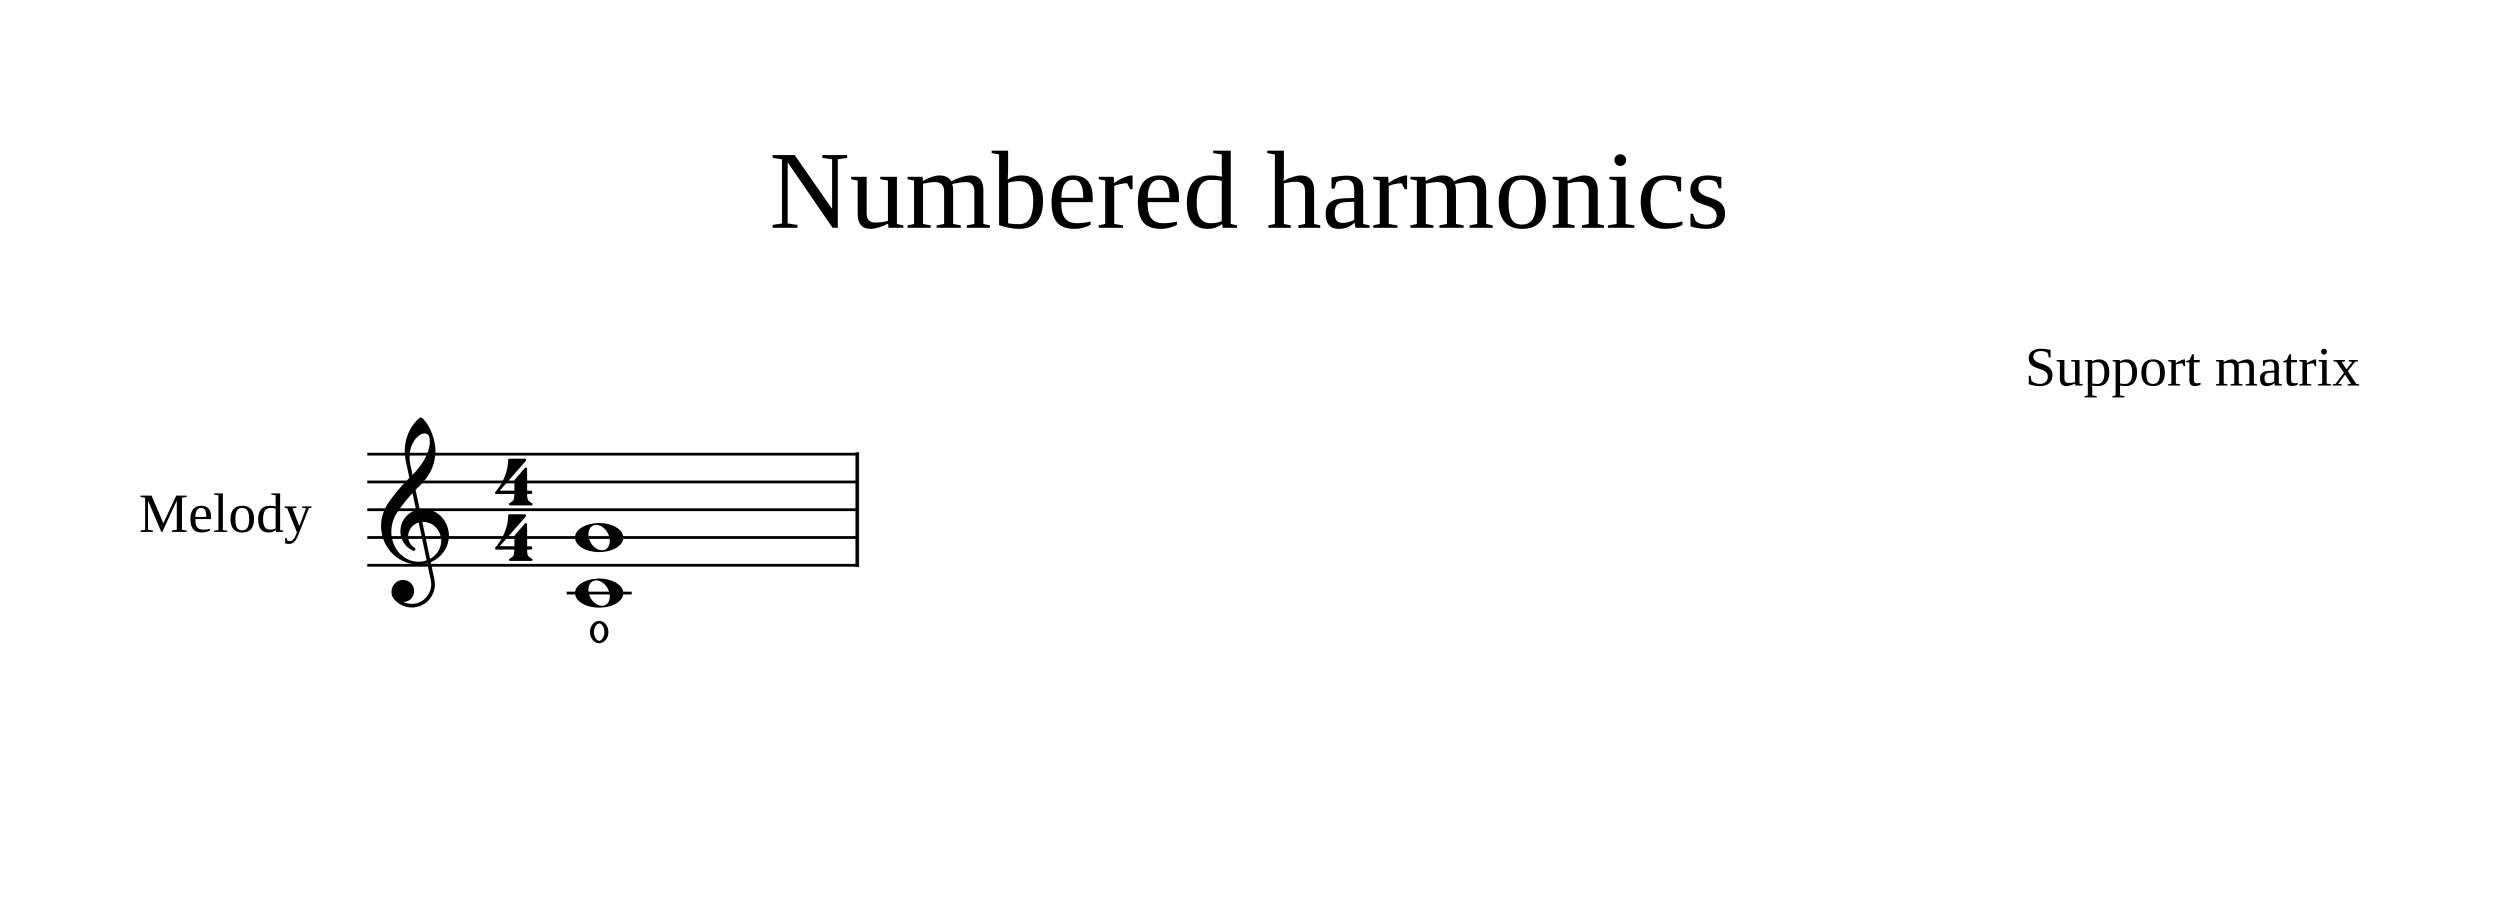
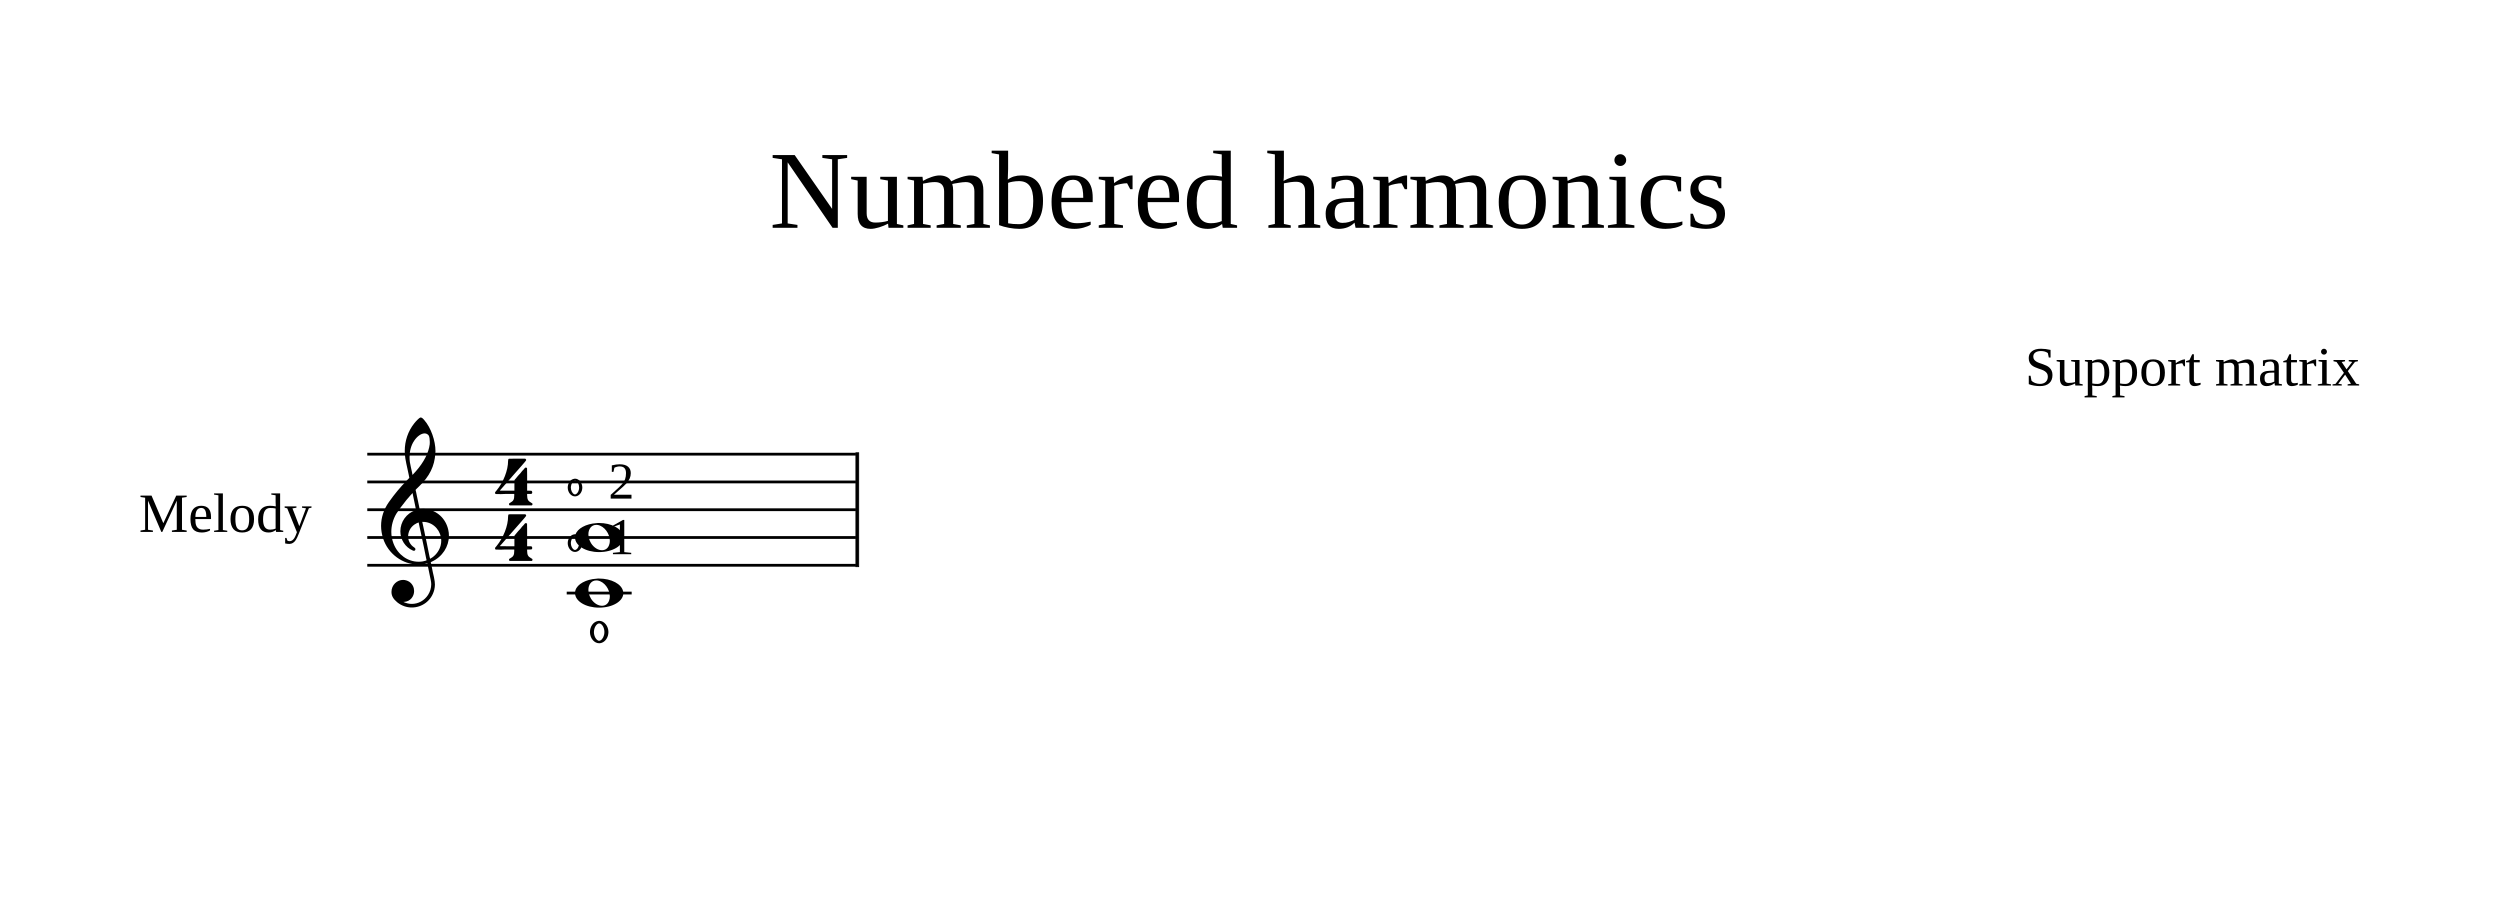
- <svg xmlns="http://www.w3.org/2000/svg" id="osmdSvgPage1" width="900" height="331.071" viewBox="0 0 900 331.071" style="background-color: rgb(255, 255, 255);">
+ <svg xmlns="http://www.w3.org/2000/svg" id="osmdSvgPage1" width="900" height="331.32" viewBox="0 0 900 331.32" style="background-color: rgb(255, 255, 255);">
  <g class="staffline" id="Melody0-1">
    <g class="vf-measure" id="1">
      <path stroke-width="1" fill="none" stroke="#000000" stroke-dasharray="none" d="M132.217 163.5L308.131 163.5" />
      <path stroke-width="1" fill="none" stroke="#000000" stroke-dasharray="none" d="M132.217 173.5L308.131 173.5" />
      <path stroke-width="1" fill="none" stroke="#000000" stroke-dasharray="none" d="M132.217 183.5L308.131 183.5" />
      <path stroke-width="1" fill="none" stroke="#000000" stroke-dasharray="none" d="M132.217 193.5L308.131 193.5" />
      <path stroke-width="1" fill="none" stroke="#000000" stroke-dasharray="none" d="M132.217 203.5L308.131 203.5" />
      <rect stroke-width="0.3" fill="#000000" stroke="#000000" stroke-dasharray="none" x="308.131" y="163" width="1" height="41" />
      <g class="vf-clef">
        <path stroke-width="0.3" fill="#000000" stroke="none" stroke-dasharray="none" d="M151.271 150.329C151.329 150.3,151.386 150.3,151.473 150.3C151.818 150.3,152.222 150.588,152.798 151.308C155.13 153.986,156.772 158.652,156.772 162.454C156.772 162.742,156.714 162.972,156.714 163.26C156.455 167.782,154.612 171.497,150.954 175.01L149.975 175.961L149.63 176.335L149.63 176.45L149.831 177.314L150.148 178.87L150.465 180.31C150.897 182.268,151.07 183.276,151.07 183.276C151.07 183.276,151.07 183.276,151.07 183.276C151.07 183.276,151.185 183.276,151.329 183.247C151.473 183.247,151.934 183.19,152.423 183.19C152.769 183.19,153.114 183.247,153.287 183.247C157.348 183.766,160.487 186.674,161.38 190.764C161.553 191.426,161.61 192.146,161.61 192.866C161.61 196.754,159.278 200.47,155.39 202.226C155.159 202.37,155.073 202.399,155.073 202.399L155.073 202.428C155.073 202.428,155.246 203.09,155.39 203.839L155.822 206.028L156.225 207.785C156.455 208.908,156.57 209.714,156.57 210.434C156.57 211.068,156.484 211.644,156.34 212.306C155.361 216.31,151.876 218.7,148.247 218.7C146.462 218.7,144.618 218.124,143.006 216.828C141.566 215.618,140.932 214.524,140.932 213.084C140.932 210.55,142.977 208.764,145.108 208.764C145.857 208.764,146.606 208.994,147.326 209.426C148.535 210.262,149.082 211.529,149.082 212.767C149.082 214.668,147.758 216.54,145.482 216.684L145.252 216.684L145.425 216.799C146.375 217.202,147.326 217.404,148.247 217.404C150.58 217.404,152.769 216.223,154.094 214.178C154.842 213.026,155.246 211.673,155.246 210.319C155.246 209.801,155.159 209.282,155.044 208.706C155.044 208.649,154.958 208.188,154.842 207.756C154.209 204.646,153.834 202.831,153.834 202.831C153.834 202.831,153.834 202.831,153.834 202.831C153.777 202.831,153.662 202.831,153.575 202.889C153.287 202.946,152.682 203.09,152.423 203.119C151.79 203.206,151.185 203.234,150.609 203.234C144.964 203.234,139.722 199.433,137.908 193.817C137.447 192.319,137.188 190.822,137.188 189.324C137.188 186.329,138.138 183.391,139.982 180.77C141.998 177.919,144.014 175.471,146.49 172.937L147.354 172.044L147.153 170.978L146.778 169.222L146.289 166.975C146.145 166.14,145.972 165.334,145.943 165.161C145.799 164.21,145.713 163.289,145.713 162.338C145.713 158.71,146.894 155.225,149.111 152.431C149.774 151.567,150.954 150.415,151.271 150.329M153.028 156.031C152.97 156.031,152.884 156.031,152.798 156.031C151.617 156.031,150.09 157.126,149.054 158.738C147.988 160.322,147.441 162.425,147.441 164.585C147.441 165.161,147.47 165.766,147.556 166.37C147.642 166.802,147.671 167.09,147.902 168.127L148.305 169.942C148.42 170.489,148.506 170.921,148.506 170.978L148.506 170.978C148.535 170.978,149.428 169.999,149.716 169.654C152.596 166.399,154.324 162.972,154.698 159.948C154.727 159.66,154.727 159.43,154.727 159.142C154.727 158.249,154.612 157.385,154.41 156.924C154.18 156.463,153.662 156.089,153.028 156.031M148.679 178.294C148.622 177.89,148.535 177.574,148.535 177.516C148.535 177.516,148.535 177.516,148.506 177.516C148.449 177.516,147.21 178.956,146.346 179.964C144.878 181.75,143.322 183.881,142.689 184.918C141.479 186.962,140.874 189.238,140.874 191.484C140.874 192.953,141.162 194.364,141.681 195.718C143.236 199.721,146.807 202.226,150.695 202.226C151.156 202.226,151.674 202.198,152.164 202.111C152.798 201.996,153.575 201.766,153.575 201.679L153.575 201.679C153.575 201.679,153.518 201.391,153.431 201.074L152.596 196.956L151.934 193.874L151.502 191.743L151.041 189.67C150.81 188.431,150.724 188.114,150.724 188.114C150.724 188.114,150.724 188.086,150.695 188.086C150.522 188.086,149.601 188.546,149.198 188.834C147.7 189.871,146.922 191.513,146.922 193.126C146.922 194.652,147.671 196.178,149.111 197.071C149.428 197.273,149.543 197.446,149.543 197.647C149.543 197.676,149.543 197.762,149.543 197.791C149.486 198.137,149.284 198.281,148.996 198.281C148.881 198.281,148.737 198.252,148.564 198.166C145.914 197.014,144.129 194.278,144.129 191.282L144.129 191.282C144.129 187.826,146.289 184.831,149.601 183.65L149.774 183.593L149.486 182.153L148.679 178.294M152.999 187.913C152.769 187.884,152.538 187.884,152.366 187.884C152.308 187.884,152.222 187.884,152.164 187.884L152.02 187.884L152.135 188.402L152.74 191.225L153.114 193.068L153.518 194.882L154.324 198.886L154.641 200.412C154.756 200.815,154.814 201.161,154.842 201.161C154.842 201.161,154.842 201.161,154.842 201.161C154.871 201.161,155.361 200.873,155.678 200.642C157.146 199.606,158.241 197.993,158.644 196.322C158.788 195.775,158.846 195.199,158.846 194.652C158.846 191.311,156.369 188.287,152.999 187.913" />
      </g>
      <g class="vf-timesignature">
        <path stroke-width="0.3" fill="#000000" stroke="none" stroke-dasharray="none" d="M183.228 165.154C183.257 165.126,183.66 165.126,184.898 165.126C185.273 165.126,185.676 165.126,186.194 165.126L189.103 165.126L189.19 165.212C189.334 165.298,189.42 165.442,189.42 165.558C189.42 165.73,189.334 165.846,189.218 165.961C189.19 166.047,188.93 166.278,188.758 166.537L187.231 168.294L185.273 170.511L184.236 171.692L182.681 173.478L180.636 175.81C180.29 176.242,179.916 176.588,179.916 176.588C179.916 176.588,179.916 176.588,179.916 176.588C179.916 176.646,180.175 176.646,182.566 176.646L185.186 176.646L185.186 174.774C185.186 172.873,185.186 172.844,185.215 172.815C185.273 172.729,185.532 172.412,186.54 171.231L186.943 170.799L187.346 170.367L187.951 169.59L188.585 168.927L188.902 168.524C189.017 168.351,189.19 168.322,189.334 168.322C189.506 168.322,189.65 168.409,189.737 168.553C189.766 168.639,189.766 168.697,189.766 170.828C189.766 171.318,189.766 171.922,189.766 172.642L189.766 176.646L190.486 176.646C191.148 176.646,191.177 176.646,191.263 176.674C191.494 176.761,191.609 176.991,191.609 177.25C191.609 177.394,191.58 177.567,191.465 177.682C191.292 177.826,191.263 177.826,190.486 177.826L189.766 177.826L189.766 178.316C189.794 179.785,190.082 180.361,191.206 180.966C191.609 181.167,191.695 181.225,191.695 181.513C191.695 181.714,191.638 181.801,191.494 181.916L191.407 181.945L187.462 181.945L183.545 181.945L183.458 181.916C183.286 181.801,183.257 181.714,183.257 181.513C183.257 181.225,183.286 181.167,183.718 180.966C184.841 180.361,185.129 179.785,185.129 178.316L185.129 177.826L181.817 177.826C181.212 177.884,180.722 177.884,180.319 177.884C178.505 177.884,178.476 177.826,178.447 177.826C178.274 177.769,178.217 177.596,178.217 177.394C178.217 177.394,178.217 177.394,178.217 177.394C178.217 177.193,178.217 177.193,178.793 176.53C181.212 173.593,182.911 169.33,182.911 165.932C182.911 165.414,182.998 165.241,183.228 165.154M184.956 183.529L184.985 183.529L184.898 183.529L184.956 183.529M184.956 164.118L184.985 164.118L184.898 164.118L184.956 164.118" />
        <path stroke-width="0.3" fill="#000000" stroke="none" stroke-dasharray="none" d="M183.228 185.154C183.257 185.126,183.66 185.126,184.898 185.126C185.273 185.126,185.676 185.126,186.194 185.126L189.103 185.126L189.19 185.212C189.334 185.298,189.42 185.442,189.42 185.558C189.42 185.73,189.334 185.846,189.218 185.961C189.19 186.047,188.93 186.278,188.758 186.537L187.231 188.294L185.273 190.511L184.236 191.692L182.681 193.478L180.636 195.81C180.29 196.242,179.916 196.588,179.916 196.588C179.916 196.588,179.916 196.588,179.916 196.588C179.916 196.646,180.175 196.646,182.566 196.646L185.186 196.646L185.186 194.774C185.186 192.873,185.186 192.844,185.215 192.815C185.273 192.729,185.532 192.412,186.54 191.231L186.943 190.799L187.346 190.367L187.951 189.59L188.585 188.927L188.902 188.524C189.017 188.351,189.19 188.322,189.334 188.322C189.506 188.322,189.65 188.409,189.737 188.553C189.766 188.639,189.766 188.697,189.766 190.828C189.766 191.318,189.766 191.922,189.766 192.642L189.766 196.646L190.486 196.646C191.148 196.646,191.177 196.646,191.263 196.674C191.494 196.761,191.609 196.991,191.609 197.25C191.609 197.394,191.58 197.567,191.465 197.682C191.292 197.826,191.263 197.826,190.486 197.826L189.766 197.826L189.766 198.316C189.794 199.785,190.082 200.361,191.206 200.966C191.609 201.167,191.695 201.225,191.695 201.513C191.695 201.714,191.638 201.801,191.494 201.916L191.407 201.945L187.462 201.945L183.545 201.945L183.458 201.916C183.286 201.801,183.257 201.714,183.257 201.513C183.257 201.225,183.286 201.167,183.718 200.966C184.841 200.361,185.129 199.785,185.129 198.316L185.129 197.826L181.817 197.826C181.212 197.884,180.722 197.884,180.319 197.884C178.505 197.884,178.476 197.826,178.447 197.826C178.274 197.769,178.217 197.596,178.217 197.394C178.217 197.394,178.217 197.394,178.217 197.394C178.217 197.193,178.217 197.193,178.793 196.53C181.212 193.593,182.911 189.33,182.911 185.932C182.911 185.414,182.998 185.241,183.228 185.154M184.956 203.529L184.985 203.529L184.898 203.529L184.956 203.529M184.956 184.118L184.985 184.118L184.898 184.118L184.956 184.118" />
      </g>
-       <g class="vf-ledgers" id="vf-auto1483ledgers">
+       <g class="vf-ledgers" id="vf-auto1053ledgers">
        <path stroke-width="1" fill="none" stroke="#000000" stroke-dasharray="none" d="M204.019 213.5L227.401 213.5" />
      </g>
-       <g class="vf-stavenote" id="vf-auto1483">
+       <g class="vf-stavenote" id="vf-auto1053">
        <g class="vf-note" pointer-events="bounding-box">
          <g class="vf-notehead" pointer-events="bounding-box">
            <path stroke-width="0.3" fill="#000000" stroke="none" stroke-dasharray="none" d="M214.713 208.333C215.022 208.277,215.331 208.277,215.64 208.277C220.077 208.277,223.783 210.243,224.317 212.882C224.345 213.135,224.401 213.36,224.401 213.528C224.401 216.42,220.582 218.751,215.668 218.751C210.754 218.751,207.019 216.364,207.019 213.528C207.019 213.191,207.048 212.854,207.16 212.489C207.834 210.271,210.979 208.558,214.713 208.333M215.135 208.979C214.994 208.951,214.798 208.951,214.657 208.951C212.888 208.951,211.821 210.467,211.821 212.349C211.821 213.36,212.13 214.455,212.776 215.55C213.843 217.235,215.387 218.077,216.707 218.077C217.83 218.077,218.813 217.487,219.262 216.252C219.459 215.746,219.543 215.241,219.543 214.707C219.543 212.18,217.606 209.372,215.135 208.979" />
          </g>
          <g class="vf-notehead" pointer-events="bounding-box">
            <path stroke-width="0.3" fill="#000000" stroke="none" stroke-dasharray="none" d="M214.713 188.333C215.022 188.277,215.331 188.277,215.64 188.277C220.077 188.277,223.783 190.243,224.317 192.882C224.345 193.135,224.401 193.36,224.401 193.528C224.401 196.42,220.582 198.751,215.668 198.751C210.754 198.751,207.019 196.364,207.019 193.528C207.019 193.191,207.048 192.854,207.16 192.489C207.834 190.271,210.979 188.558,214.713 188.333M215.135 188.979C214.994 188.951,214.798 188.951,214.657 188.951C212.888 188.951,211.821 190.467,211.821 192.349C211.821 193.36,212.13 194.455,212.776 195.55C213.843 197.235,215.387 198.077,216.707 198.077C217.83 198.077,218.813 197.487,219.262 196.252C219.459 195.746,219.543 195.241,219.543 194.707C219.543 192.18,217.606 189.372,215.135 188.979" />
          </g>
        </g>
        <g class="vf-modifiers">
          <path stroke-width="0.3" fill="#000000" stroke="none" stroke-dasharray="none" d="M215.286 223.555C215.45 223.5,215.587 223.5,215.724 223.5C217.53 223.5,219.034 225.415,219.034 227.549C219.034 227.96,218.952 228.425,218.843 228.863C218.323 230.586,217.01 231.571,215.697 231.571C214.876 231.571,214.055 231.188,213.398 230.422C212.714 229.601,212.386 228.562,212.386 227.549C212.386 225.661,213.508 223.856,215.286 223.555M216.052 224.485C215.943 224.43,215.833 224.43,215.724 224.43C214.93 224.43,214.055 225.525,213.863 226.92C213.836 227.112,213.809 227.358,213.809 227.522C213.809 228.863,214.438 230.203,215.368 230.614C215.478 230.668,215.587 230.668,215.697 230.668C216.381 230.668,217.174 229.793,217.448 228.616C217.53 228.261,217.584 227.932,217.584 227.549C217.584 226.209,216.982 224.868,216.052 224.485" />
        </g>
      </g>
    </g>
+     <g class="vf-harmonic" data-number="1" data-kind="natural">
+       <path stroke-width="0.3" fill="#000000" stroke="none" stroke-dasharray="none" d="M206.674 192.368C206.803 192.325,206.911 192.325,207.019 192.325C208.445 192.325,209.633 193.837,209.633 195.522C209.633 195.846,209.568 196.213,209.482 196.558C209.071 197.919,208.035 198.697,206.998 198.697C206.35 198.697,205.702 198.394,205.183 197.79C204.643 197.142,204.384 196.321,204.384 195.522C204.384 194.031,205.27 192.606,206.674 192.368M207.279 193.102C207.192 193.059,207.106 193.059,207.019 193.059C206.393 193.059,205.702 193.923,205.551 195.025C205.529 195.176,205.507 195.37,205.507 195.5C205.507 196.558,206.004 197.617,206.739 197.941C206.825 197.984,206.911 197.984,206.998 197.984C207.538 197.984,208.164 197.293,208.38 196.364C208.445 196.083,208.488 195.824,208.488 195.522C208.488 194.463,208.013 193.405,207.279 193.102" />
+       <text stroke-width="0.3" fill="#000000" stroke="none" stroke-dasharray="none" font-family="Times New Roman" font-size="14pt" font-weight="normal" font-style="normal" x="219.019" y="199.5">1</text>
+     </g>
+     <g class="vf-harmonic" data-number="2" data-kind="artificial">
+       <path stroke-width="0.3" fill="#000000" stroke="none" stroke-dasharray="none" d="M206.674 172.368C206.803 172.325,206.911 172.325,207.019 172.325C208.445 172.325,209.633 173.837,209.633 175.522C209.633 175.846,209.568 176.213,209.482 176.558C209.071 177.919,208.035 178.697,206.998 178.697C206.35 178.697,205.702 178.394,205.183 177.79C204.643 177.142,204.384 176.321,204.384 175.522C204.384 174.031,205.27 172.606,206.674 172.368M207.279 173.102C207.192 173.059,207.106 173.059,207.019 173.059C206.393 173.059,205.702 173.923,205.551 175.025C205.529 175.176,205.507 175.37,205.507 175.5C205.507 176.558,206.004 177.617,206.739 177.941C206.825 177.984,206.911 177.984,206.998 177.984C207.538 177.984,208.164 177.293,208.38 176.364C208.445 176.083,208.488 175.824,208.488 175.522C208.488 174.463,208.013 173.405,207.279 173.102" />
+       <text stroke-width="0.3" fill="#000000" stroke="none" stroke-dasharray="none" font-family="Times New Roman" font-size="14pt" font-weight="normal" font-style="normal" x="219.019" y="179.5">2</text>
+     </g>
  </g>
  <g class="vf-text">
    <text stroke-width="0.3" fill="#000000" stroke="none" stroke-dasharray="none" font-family="Times New Roman" font-size="20px" font-weight="normal" font-style="normal" x="50" y="191.5">Melody</text>
  </g>
  <g class="vf-text">
    <text stroke-width="0.3" fill="#000000" stroke="none" stroke-dasharray="none" font-family="Times New Roman" font-size="40px" font-weight="normal" font-style="normal" x="277" y="82">Numbered harmonics</text>
  </g>
  <g class="vf-text">
    <text stroke-width="0.3" fill="#000000" stroke="none" stroke-dasharray="none" font-family="Times New Roman" font-size="20px" font-weight="normal" font-style="normal" x="729" y="138.8">Support matrix</text>
  </g>
</svg>
